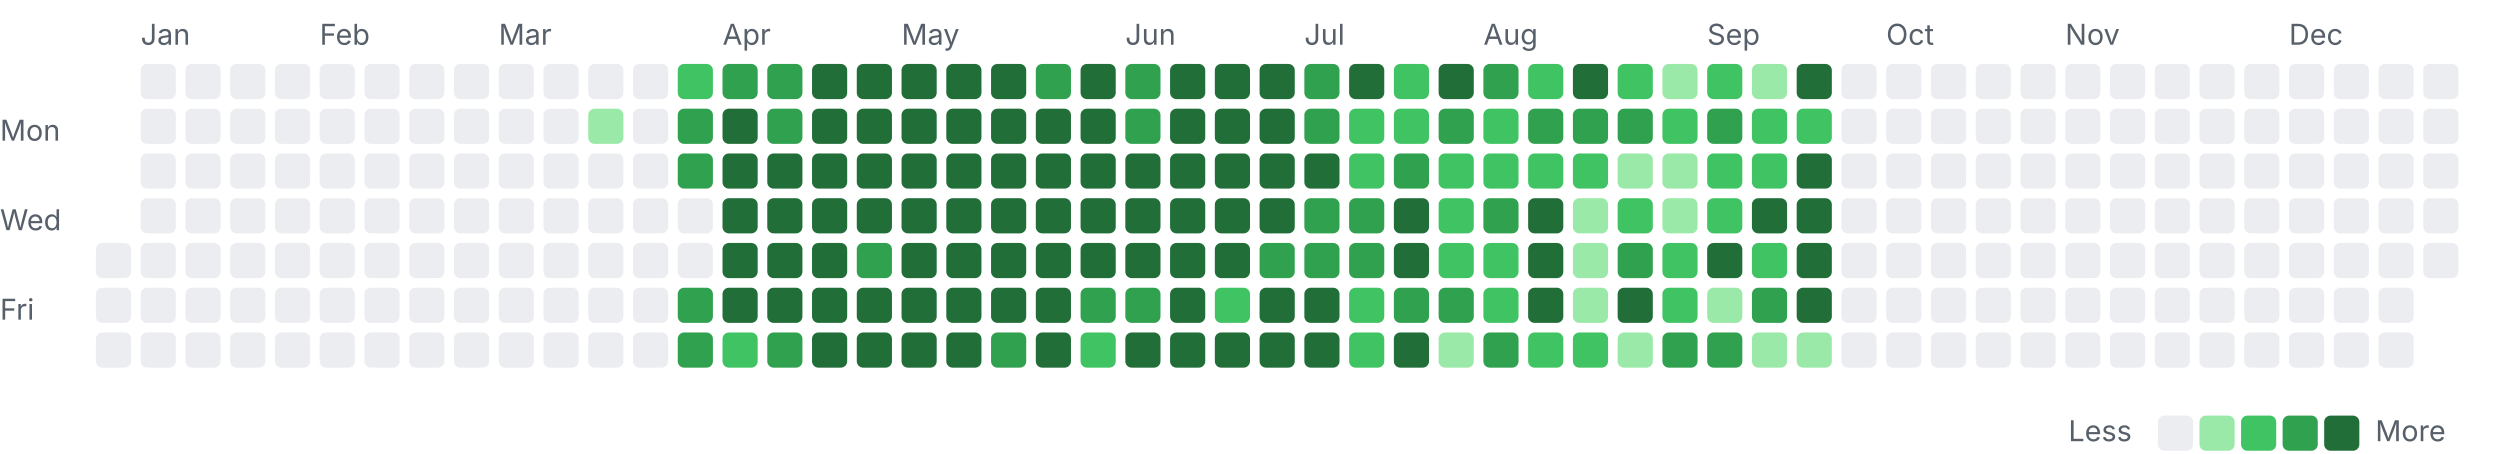
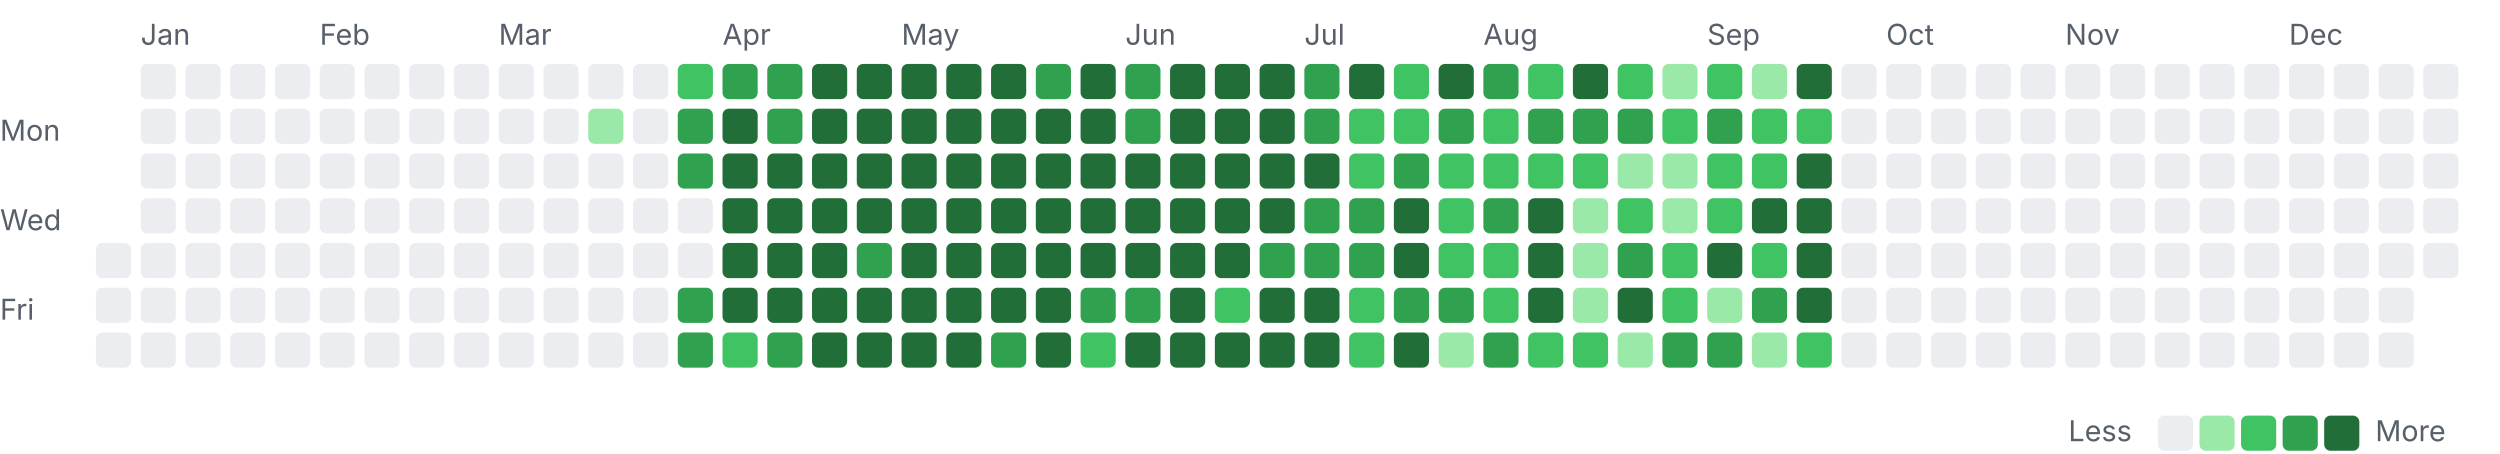
<svg xmlns="http://www.w3.org/2000/svg" width="782" height="142" viewBox="0 0 782 142">
  <style>.l0{fill:#ebedf0}.l1{fill:#9be9a8}.l2{fill:#40c463}.l3{fill:#30a14e}.l4{fill:#216e39} .lbl{fill:#57606a;font:9px -apple-system,Segoe UI,sans-serif}@media(prefers-color-scheme:dark){.l0{fill:#161b22}.l1{fill:#0e4429}.l2{fill:#006d32}.l3{fill:#26a641}.l4{fill:#39d353} .lbl{fill:#8b949e}}</style>
  <text class="lbl" x="44" y="14">Jan</text>
  <text class="lbl" x="100" y="14">Feb</text>
  <text class="lbl" x="156" y="14">Mar</text>
  <text class="lbl" x="226" y="14">Apr</text>
  <text class="lbl" x="282" y="14">May</text>
  <text class="lbl" x="352" y="14">Jun</text>
  <text class="lbl" x="408" y="14">Jul</text>
  <text class="lbl" x="464" y="14">Aug</text>
  <text class="lbl" x="534" y="14">Sep</text>
  <text class="lbl" x="590" y="14">Oct</text>
  <text class="lbl" x="646" y="14">Nov</text>
  <text class="lbl" x="716" y="14">Dec</text>
  <text class="lbl" x="0" y="44">Mon</text>
  <text class="lbl" x="0" y="72">Wed</text>
  <text class="lbl" x="0" y="100">Fri</text>
  <rect class="l0" x="30" y="76" width="11" height="11" rx="2" />
  <rect class="l0" x="30" y="90" width="11" height="11" rx="2" />
  <rect class="l0" x="30" y="104" width="11" height="11" rx="2" />
  <rect class="l0" x="44" y="20" width="11" height="11" rx="2" />
  <rect class="l0" x="44" y="34" width="11" height="11" rx="2" />
  <rect class="l0" x="44" y="48" width="11" height="11" rx="2" />
  <rect class="l0" x="44" y="62" width="11" height="11" rx="2" />
  <rect class="l0" x="44" y="76" width="11" height="11" rx="2" />
  <rect class="l0" x="44" y="90" width="11" height="11" rx="2" />
  <rect class="l0" x="44" y="104" width="11" height="11" rx="2" />
  <rect class="l0" x="58" y="20" width="11" height="11" rx="2" />
  <rect class="l0" x="58" y="34" width="11" height="11" rx="2" />
  <rect class="l0" x="58" y="48" width="11" height="11" rx="2" />
  <rect class="l0" x="58" y="62" width="11" height="11" rx="2" />
  <rect class="l0" x="58" y="76" width="11" height="11" rx="2" />
  <rect class="l0" x="58" y="90" width="11" height="11" rx="2" />
  <rect class="l0" x="58" y="104" width="11" height="11" rx="2" />
  <rect class="l0" x="72" y="20" width="11" height="11" rx="2" />
  <rect class="l0" x="72" y="34" width="11" height="11" rx="2" />
  <rect class="l0" x="72" y="48" width="11" height="11" rx="2" />
  <rect class="l0" x="72" y="62" width="11" height="11" rx="2" />
  <rect class="l0" x="72" y="76" width="11" height="11" rx="2" />
  <rect class="l0" x="72" y="90" width="11" height="11" rx="2" />
  <rect class="l0" x="72" y="104" width="11" height="11" rx="2" />
  <rect class="l0" x="86" y="20" width="11" height="11" rx="2" />
  <rect class="l0" x="86" y="34" width="11" height="11" rx="2" />
  <rect class="l0" x="86" y="48" width="11" height="11" rx="2" />
  <rect class="l0" x="86" y="62" width="11" height="11" rx="2" />
  <rect class="l0" x="86" y="76" width="11" height="11" rx="2" />
  <rect class="l0" x="86" y="90" width="11" height="11" rx="2" />
  <rect class="l0" x="86" y="104" width="11" height="11" rx="2" />
  <rect class="l0" x="100" y="20" width="11" height="11" rx="2" />
  <rect class="l0" x="100" y="34" width="11" height="11" rx="2" />
  <rect class="l0" x="100" y="48" width="11" height="11" rx="2" />
  <rect class="l0" x="100" y="62" width="11" height="11" rx="2" />
  <rect class="l0" x="100" y="76" width="11" height="11" rx="2" />
  <rect class="l0" x="100" y="90" width="11" height="11" rx="2" />
  <rect class="l0" x="100" y="104" width="11" height="11" rx="2" />
  <rect class="l0" x="114" y="20" width="11" height="11" rx="2" />
  <rect class="l0" x="114" y="34" width="11" height="11" rx="2" />
  <rect class="l0" x="114" y="48" width="11" height="11" rx="2" />
  <rect class="l0" x="114" y="62" width="11" height="11" rx="2" />
  <rect class="l0" x="114" y="76" width="11" height="11" rx="2" />
  <rect class="l0" x="114" y="90" width="11" height="11" rx="2" />
  <rect class="l0" x="114" y="104" width="11" height="11" rx="2" />
  <rect class="l0" x="128" y="20" width="11" height="11" rx="2" />
  <rect class="l0" x="128" y="34" width="11" height="11" rx="2" />
  <rect class="l0" x="128" y="48" width="11" height="11" rx="2" />
  <rect class="l0" x="128" y="62" width="11" height="11" rx="2" />
  <rect class="l0" x="128" y="76" width="11" height="11" rx="2" />
  <rect class="l0" x="128" y="90" width="11" height="11" rx="2" />
  <rect class="l0" x="128" y="104" width="11" height="11" rx="2" />
  <rect class="l0" x="142" y="20" width="11" height="11" rx="2" />
  <rect class="l0" x="142" y="34" width="11" height="11" rx="2" />
  <rect class="l0" x="142" y="48" width="11" height="11" rx="2" />
  <rect class="l0" x="142" y="62" width="11" height="11" rx="2" />
  <rect class="l0" x="142" y="76" width="11" height="11" rx="2" />
  <rect class="l0" x="142" y="90" width="11" height="11" rx="2" />
  <rect class="l0" x="142" y="104" width="11" height="11" rx="2" />
  <rect class="l0" x="156" y="20" width="11" height="11" rx="2" />
  <rect class="l0" x="156" y="34" width="11" height="11" rx="2" />
  <rect class="l0" x="156" y="48" width="11" height="11" rx="2" />
  <rect class="l0" x="156" y="62" width="11" height="11" rx="2" />
  <rect class="l0" x="156" y="76" width="11" height="11" rx="2" />
  <rect class="l0" x="156" y="90" width="11" height="11" rx="2" />
  <rect class="l0" x="156" y="104" width="11" height="11" rx="2" />
  <rect class="l0" x="170" y="20" width="11" height="11" rx="2" />
  <rect class="l0" x="170" y="34" width="11" height="11" rx="2" />
  <rect class="l0" x="170" y="48" width="11" height="11" rx="2" />
  <rect class="l0" x="170" y="62" width="11" height="11" rx="2" />
  <rect class="l0" x="170" y="76" width="11" height="11" rx="2" />
  <rect class="l0" x="170" y="90" width="11" height="11" rx="2" />
  <rect class="l0" x="170" y="104" width="11" height="11" rx="2" />
  <rect class="l0" x="184" y="20" width="11" height="11" rx="2" />
  <rect class="l1" x="184" y="34" width="11" height="11" rx="2" />
  <rect class="l0" x="184" y="48" width="11" height="11" rx="2" />
  <rect class="l0" x="184" y="62" width="11" height="11" rx="2" />
  <rect class="l0" x="184" y="76" width="11" height="11" rx="2" />
  <rect class="l0" x="184" y="90" width="11" height="11" rx="2" />
  <rect class="l0" x="184" y="104" width="11" height="11" rx="2" />
  <rect class="l0" x="198" y="20" width="11" height="11" rx="2" />
  <rect class="l0" x="198" y="34" width="11" height="11" rx="2" />
  <rect class="l0" x="198" y="48" width="11" height="11" rx="2" />
  <rect class="l0" x="198" y="62" width="11" height="11" rx="2" />
  <rect class="l0" x="198" y="76" width="11" height="11" rx="2" />
  <rect class="l0" x="198" y="90" width="11" height="11" rx="2" />
  <rect class="l0" x="198" y="104" width="11" height="11" rx="2" />
  <rect class="l2" x="212" y="20" width="11" height="11" rx="2" />
  <rect class="l3" x="212" y="34" width="11" height="11" rx="2" />
  <rect class="l3" x="212" y="48" width="11" height="11" rx="2" />
  <rect class="l0" x="212" y="62" width="11" height="11" rx="2" />
  <rect class="l0" x="212" y="76" width="11" height="11" rx="2" />
  <rect class="l3" x="212" y="90" width="11" height="11" rx="2" />
  <rect class="l3" x="212" y="104" width="11" height="11" rx="2" />
  <rect class="l3" x="226" y="20" width="11" height="11" rx="2" />
  <rect class="l4" x="226" y="34" width="11" height="11" rx="2" />
  <rect class="l4" x="226" y="48" width="11" height="11" rx="2" />
  <rect class="l4" x="226" y="62" width="11" height="11" rx="2" />
  <rect class="l4" x="226" y="76" width="11" height="11" rx="2" />
  <rect class="l4" x="226" y="90" width="11" height="11" rx="2" />
  <rect class="l2" x="226" y="104" width="11" height="11" rx="2" />
  <rect class="l3" x="240" y="20" width="11" height="11" rx="2" />
  <rect class="l3" x="240" y="34" width="11" height="11" rx="2" />
  <rect class="l4" x="240" y="48" width="11" height="11" rx="2" />
  <rect class="l4" x="240" y="62" width="11" height="11" rx="2" />
  <rect class="l4" x="240" y="76" width="11" height="11" rx="2" />
  <rect class="l4" x="240" y="90" width="11" height="11" rx="2" />
  <rect class="l3" x="240" y="104" width="11" height="11" rx="2" />
  <rect class="l4" x="254" y="20" width="11" height="11" rx="2" />
  <rect class="l4" x="254" y="34" width="11" height="11" rx="2" />
  <rect class="l4" x="254" y="48" width="11" height="11" rx="2" />
  <rect class="l4" x="254" y="62" width="11" height="11" rx="2" />
  <rect class="l4" x="254" y="76" width="11" height="11" rx="2" />
  <rect class="l4" x="254" y="90" width="11" height="11" rx="2" />
  <rect class="l4" x="254" y="104" width="11" height="11" rx="2" />
  <rect class="l4" x="268" y="20" width="11" height="11" rx="2" />
  <rect class="l4" x="268" y="34" width="11" height="11" rx="2" />
  <rect class="l4" x="268" y="48" width="11" height="11" rx="2" />
  <rect class="l4" x="268" y="62" width="11" height="11" rx="2" />
  <rect class="l3" x="268" y="76" width="11" height="11" rx="2" />
  <rect class="l4" x="268" y="90" width="11" height="11" rx="2" />
  <rect class="l4" x="268" y="104" width="11" height="11" rx="2" />
  <rect class="l4" x="282" y="20" width="11" height="11" rx="2" />
  <rect class="l4" x="282" y="34" width="11" height="11" rx="2" />
  <rect class="l4" x="282" y="48" width="11" height="11" rx="2" />
  <rect class="l4" x="282" y="62" width="11" height="11" rx="2" />
  <rect class="l4" x="282" y="76" width="11" height="11" rx="2" />
  <rect class="l4" x="282" y="90" width="11" height="11" rx="2" />
  <rect class="l4" x="282" y="104" width="11" height="11" rx="2" />
  <rect class="l4" x="296" y="20" width="11" height="11" rx="2" />
  <rect class="l4" x="296" y="34" width="11" height="11" rx="2" />
  <rect class="l4" x="296" y="48" width="11" height="11" rx="2" />
  <rect class="l4" x="296" y="62" width="11" height="11" rx="2" />
  <rect class="l4" x="296" y="76" width="11" height="11" rx="2" />
  <rect class="l4" x="296" y="90" width="11" height="11" rx="2" />
  <rect class="l4" x="296" y="104" width="11" height="11" rx="2" />
  <rect class="l4" x="310" y="20" width="11" height="11" rx="2" />
  <rect class="l4" x="310" y="34" width="11" height="11" rx="2" />
  <rect class="l4" x="310" y="48" width="11" height="11" rx="2" />
  <rect class="l4" x="310" y="62" width="11" height="11" rx="2" />
  <rect class="l4" x="310" y="76" width="11" height="11" rx="2" />
  <rect class="l4" x="310" y="90" width="11" height="11" rx="2" />
  <rect class="l3" x="310" y="104" width="11" height="11" rx="2" />
  <rect class="l3" x="324" y="20" width="11" height="11" rx="2" />
  <rect class="l4" x="324" y="34" width="11" height="11" rx="2" />
  <rect class="l4" x="324" y="48" width="11" height="11" rx="2" />
  <rect class="l4" x="324" y="62" width="11" height="11" rx="2" />
  <rect class="l4" x="324" y="76" width="11" height="11" rx="2" />
  <rect class="l4" x="324" y="90" width="11" height="11" rx="2" />
  <rect class="l4" x="324" y="104" width="11" height="11" rx="2" />
  <rect class="l4" x="338" y="20" width="11" height="11" rx="2" />
  <rect class="l4" x="338" y="34" width="11" height="11" rx="2" />
  <rect class="l4" x="338" y="48" width="11" height="11" rx="2" />
  <rect class="l4" x="338" y="62" width="11" height="11" rx="2" />
  <rect class="l4" x="338" y="76" width="11" height="11" rx="2" />
  <rect class="l3" x="338" y="90" width="11" height="11" rx="2" />
  <rect class="l2" x="338" y="104" width="11" height="11" rx="2" />
  <rect class="l3" x="352" y="20" width="11" height="11" rx="2" />
  <rect class="l3" x="352" y="34" width="11" height="11" rx="2" />
  <rect class="l4" x="352" y="48" width="11" height="11" rx="2" />
  <rect class="l4" x="352" y="62" width="11" height="11" rx="2" />
  <rect class="l4" x="352" y="76" width="11" height="11" rx="2" />
  <rect class="l3" x="352" y="90" width="11" height="11" rx="2" />
  <rect class="l4" x="352" y="104" width="11" height="11" rx="2" />
  <rect class="l4" x="366" y="20" width="11" height="11" rx="2" />
  <rect class="l4" x="366" y="34" width="11" height="11" rx="2" />
  <rect class="l4" x="366" y="48" width="11" height="11" rx="2" />
  <rect class="l4" x="366" y="62" width="11" height="11" rx="2" />
  <rect class="l4" x="366" y="76" width="11" height="11" rx="2" />
  <rect class="l4" x="366" y="90" width="11" height="11" rx="2" />
  <rect class="l4" x="366" y="104" width="11" height="11" rx="2" />
  <rect class="l4" x="380" y="20" width="11" height="11" rx="2" />
  <rect class="l4" x="380" y="34" width="11" height="11" rx="2" />
  <rect class="l4" x="380" y="48" width="11" height="11" rx="2" />
  <rect class="l4" x="380" y="62" width="11" height="11" rx="2" />
  <rect class="l4" x="380" y="76" width="11" height="11" rx="2" />
  <rect class="l2" x="380" y="90" width="11" height="11" rx="2" />
  <rect class="l4" x="380" y="104" width="11" height="11" rx="2" />
  <rect class="l4" x="394" y="20" width="11" height="11" rx="2" />
  <rect class="l4" x="394" y="34" width="11" height="11" rx="2" />
  <rect class="l4" x="394" y="48" width="11" height="11" rx="2" />
  <rect class="l4" x="394" y="62" width="11" height="11" rx="2" />
  <rect class="l3" x="394" y="76" width="11" height="11" rx="2" />
  <rect class="l4" x="394" y="90" width="11" height="11" rx="2" />
  <rect class="l4" x="394" y="104" width="11" height="11" rx="2" />
  <rect class="l3" x="408" y="20" width="11" height="11" rx="2" />
  <rect class="l3" x="408" y="34" width="11" height="11" rx="2" />
  <rect class="l4" x="408" y="48" width="11" height="11" rx="2" />
  <rect class="l3" x="408" y="62" width="11" height="11" rx="2" />
  <rect class="l3" x="408" y="76" width="11" height="11" rx="2" />
  <rect class="l4" x="408" y="90" width="11" height="11" rx="2" />
  <rect class="l4" x="408" y="104" width="11" height="11" rx="2" />
  <rect class="l4" x="422" y="20" width="11" height="11" rx="2" />
  <rect class="l2" x="422" y="34" width="11" height="11" rx="2" />
  <rect class="l2" x="422" y="48" width="11" height="11" rx="2" />
  <rect class="l3" x="422" y="62" width="11" height="11" rx="2" />
  <rect class="l3" x="422" y="76" width="11" height="11" rx="2" />
  <rect class="l2" x="422" y="90" width="11" height="11" rx="2" />
  <rect class="l2" x="422" y="104" width="11" height="11" rx="2" />
  <rect class="l2" x="436" y="20" width="11" height="11" rx="2" />
  <rect class="l2" x="436" y="34" width="11" height="11" rx="2" />
  <rect class="l3" x="436" y="48" width="11" height="11" rx="2" />
  <rect class="l4" x="436" y="62" width="11" height="11" rx="2" />
  <rect class="l4" x="436" y="76" width="11" height="11" rx="2" />
  <rect class="l3" x="436" y="90" width="11" height="11" rx="2" />
  <rect class="l4" x="436" y="104" width="11" height="11" rx="2" />
  <rect class="l4" x="450" y="20" width="11" height="11" rx="2" />
  <rect class="l3" x="450" y="34" width="11" height="11" rx="2" />
  <rect class="l2" x="450" y="48" width="11" height="11" rx="2" />
  <rect class="l2" x="450" y="62" width="11" height="11" rx="2" />
  <rect class="l2" x="450" y="76" width="11" height="11" rx="2" />
  <rect class="l3" x="450" y="90" width="11" height="11" rx="2" />
  <rect class="l1" x="450" y="104" width="11" height="11" rx="2" />
  <rect class="l3" x="464" y="20" width="11" height="11" rx="2" />
  <rect class="l2" x="464" y="34" width="11" height="11" rx="2" />
  <rect class="l2" x="464" y="48" width="11" height="11" rx="2" />
  <rect class="l3" x="464" y="62" width="11" height="11" rx="2" />
  <rect class="l2" x="464" y="76" width="11" height="11" rx="2" />
  <rect class="l2" x="464" y="90" width="11" height="11" rx="2" />
  <rect class="l3" x="464" y="104" width="11" height="11" rx="2" />
  <rect class="l2" x="478" y="20" width="11" height="11" rx="2" />
  <rect class="l3" x="478" y="34" width="11" height="11" rx="2" />
  <rect class="l2" x="478" y="48" width="11" height="11" rx="2" />
  <rect class="l4" x="478" y="62" width="11" height="11" rx="2" />
  <rect class="l4" x="478" y="76" width="11" height="11" rx="2" />
  <rect class="l4" x="478" y="90" width="11" height="11" rx="2" />
  <rect class="l2" x="478" y="104" width="11" height="11" rx="2" />
  <rect class="l4" x="492" y="20" width="11" height="11" rx="2" />
  <rect class="l3" x="492" y="34" width="11" height="11" rx="2" />
  <rect class="l2" x="492" y="48" width="11" height="11" rx="2" />
  <rect class="l1" x="492" y="62" width="11" height="11" rx="2" />
  <rect class="l1" x="492" y="76" width="11" height="11" rx="2" />
  <rect class="l1" x="492" y="90" width="11" height="11" rx="2" />
  <rect class="l2" x="492" y="104" width="11" height="11" rx="2" />
  <rect class="l2" x="506" y="20" width="11" height="11" rx="2" />
  <rect class="l3" x="506" y="34" width="11" height="11" rx="2" />
  <rect class="l1" x="506" y="48" width="11" height="11" rx="2" />
  <rect class="l2" x="506" y="62" width="11" height="11" rx="2" />
  <rect class="l3" x="506" y="76" width="11" height="11" rx="2" />
  <rect class="l4" x="506" y="90" width="11" height="11" rx="2" />
  <rect class="l1" x="506" y="104" width="11" height="11" rx="2" />
  <rect class="l1" x="520" y="20" width="11" height="11" rx="2" />
  <rect class="l2" x="520" y="34" width="11" height="11" rx="2" />
  <rect class="l1" x="520" y="48" width="11" height="11" rx="2" />
  <rect class="l1" x="520" y="62" width="11" height="11" rx="2" />
  <rect class="l2" x="520" y="76" width="11" height="11" rx="2" />
  <rect class="l2" x="520" y="90" width="11" height="11" rx="2" />
  <rect class="l3" x="520" y="104" width="11" height="11" rx="2" />
  <rect class="l2" x="534" y="20" width="11" height="11" rx="2" />
  <rect class="l3" x="534" y="34" width="11" height="11" rx="2" />
  <rect class="l2" x="534" y="48" width="11" height="11" rx="2" />
  <rect class="l2" x="534" y="62" width="11" height="11" rx="2" />
  <rect class="l4" x="534" y="76" width="11" height="11" rx="2" />
  <rect class="l1" x="534" y="90" width="11" height="11" rx="2" />
  <rect class="l3" x="534" y="104" width="11" height="11" rx="2" />
  <rect class="l1" x="548" y="20" width="11" height="11" rx="2" />
  <rect class="l2" x="548" y="34" width="11" height="11" rx="2" />
  <rect class="l2" x="548" y="48" width="11" height="11" rx="2" />
  <rect class="l4" x="548" y="62" width="11" height="11" rx="2" />
  <rect class="l2" x="548" y="76" width="11" height="11" rx="2" />
  <rect class="l3" x="548" y="90" width="11" height="11" rx="2" />
  <rect class="l1" x="548" y="104" width="11" height="11" rx="2" />
  <rect class="l4" x="562" y="20" width="11" height="11" rx="2" />
  <rect class="l2" x="562" y="34" width="11" height="11" rx="2" />
  <rect class="l4" x="562" y="48" width="11" height="11" rx="2" />
  <rect class="l4" x="562" y="62" width="11" height="11" rx="2" />
  <rect class="l4" x="562" y="76" width="11" height="11" rx="2" />
  <rect class="l4" x="562" y="90" width="11" height="11" rx="2" />
-   <rect class="l1" x="562" y="104" width="11" height="11" rx="2" />
+   <rect class="l2" x="562" y="104" width="11" height="11" rx="2" />
  <rect class="l0" x="576" y="20" width="11" height="11" rx="2" />
  <rect class="l0" x="576" y="34" width="11" height="11" rx="2" />
  <rect class="l0" x="576" y="48" width="11" height="11" rx="2" />
  <rect class="l0" x="576" y="62" width="11" height="11" rx="2" />
  <rect class="l0" x="576" y="76" width="11" height="11" rx="2" />
  <rect class="l0" x="576" y="90" width="11" height="11" rx="2" />
  <rect class="l0" x="576" y="104" width="11" height="11" rx="2" />
  <rect class="l0" x="590" y="20" width="11" height="11" rx="2" />
  <rect class="l0" x="590" y="34" width="11" height="11" rx="2" />
  <rect class="l0" x="590" y="48" width="11" height="11" rx="2" />
  <rect class="l0" x="590" y="62" width="11" height="11" rx="2" />
  <rect class="l0" x="590" y="76" width="11" height="11" rx="2" />
  <rect class="l0" x="590" y="90" width="11" height="11" rx="2" />
  <rect class="l0" x="590" y="104" width="11" height="11" rx="2" />
  <rect class="l0" x="604" y="20" width="11" height="11" rx="2" />
  <rect class="l0" x="604" y="34" width="11" height="11" rx="2" />
  <rect class="l0" x="604" y="48" width="11" height="11" rx="2" />
  <rect class="l0" x="604" y="62" width="11" height="11" rx="2" />
  <rect class="l0" x="604" y="76" width="11" height="11" rx="2" />
  <rect class="l0" x="604" y="90" width="11" height="11" rx="2" />
  <rect class="l0" x="604" y="104" width="11" height="11" rx="2" />
  <rect class="l0" x="618" y="20" width="11" height="11" rx="2" />
  <rect class="l0" x="618" y="34" width="11" height="11" rx="2" />
  <rect class="l0" x="618" y="48" width="11" height="11" rx="2" />
  <rect class="l0" x="618" y="62" width="11" height="11" rx="2" />
  <rect class="l0" x="618" y="76" width="11" height="11" rx="2" />
  <rect class="l0" x="618" y="90" width="11" height="11" rx="2" />
  <rect class="l0" x="618" y="104" width="11" height="11" rx="2" />
  <rect class="l0" x="632" y="20" width="11" height="11" rx="2" />
  <rect class="l0" x="632" y="34" width="11" height="11" rx="2" />
  <rect class="l0" x="632" y="48" width="11" height="11" rx="2" />
  <rect class="l0" x="632" y="62" width="11" height="11" rx="2" />
  <rect class="l0" x="632" y="76" width="11" height="11" rx="2" />
  <rect class="l0" x="632" y="90" width="11" height="11" rx="2" />
  <rect class="l0" x="632" y="104" width="11" height="11" rx="2" />
  <rect class="l0" x="646" y="20" width="11" height="11" rx="2" />
  <rect class="l0" x="646" y="34" width="11" height="11" rx="2" />
  <rect class="l0" x="646" y="48" width="11" height="11" rx="2" />
  <rect class="l0" x="646" y="62" width="11" height="11" rx="2" />
  <rect class="l0" x="646" y="76" width="11" height="11" rx="2" />
  <rect class="l0" x="646" y="90" width="11" height="11" rx="2" />
  <rect class="l0" x="646" y="104" width="11" height="11" rx="2" />
  <rect class="l0" x="660" y="20" width="11" height="11" rx="2" />
  <rect class="l0" x="660" y="34" width="11" height="11" rx="2" />
  <rect class="l0" x="660" y="48" width="11" height="11" rx="2" />
  <rect class="l0" x="660" y="62" width="11" height="11" rx="2" />
  <rect class="l0" x="660" y="76" width="11" height="11" rx="2" />
  <rect class="l0" x="660" y="90" width="11" height="11" rx="2" />
  <rect class="l0" x="660" y="104" width="11" height="11" rx="2" />
  <rect class="l0" x="674" y="20" width="11" height="11" rx="2" />
  <rect class="l0" x="674" y="34" width="11" height="11" rx="2" />
  <rect class="l0" x="674" y="48" width="11" height="11" rx="2" />
  <rect class="l0" x="674" y="62" width="11" height="11" rx="2" />
  <rect class="l0" x="674" y="76" width="11" height="11" rx="2" />
  <rect class="l0" x="674" y="90" width="11" height="11" rx="2" />
  <rect class="l0" x="674" y="104" width="11" height="11" rx="2" />
  <rect class="l0" x="688" y="20" width="11" height="11" rx="2" />
  <rect class="l0" x="688" y="34" width="11" height="11" rx="2" />
  <rect class="l0" x="688" y="48" width="11" height="11" rx="2" />
  <rect class="l0" x="688" y="62" width="11" height="11" rx="2" />
  <rect class="l0" x="688" y="76" width="11" height="11" rx="2" />
  <rect class="l0" x="688" y="90" width="11" height="11" rx="2" />
  <rect class="l0" x="688" y="104" width="11" height="11" rx="2" />
  <rect class="l0" x="702" y="20" width="11" height="11" rx="2" />
  <rect class="l0" x="702" y="34" width="11" height="11" rx="2" />
  <rect class="l0" x="702" y="48" width="11" height="11" rx="2" />
  <rect class="l0" x="702" y="62" width="11" height="11" rx="2" />
  <rect class="l0" x="702" y="76" width="11" height="11" rx="2" />
  <rect class="l0" x="702" y="90" width="11" height="11" rx="2" />
  <rect class="l0" x="702" y="104" width="11" height="11" rx="2" />
  <rect class="l0" x="716" y="20" width="11" height="11" rx="2" />
  <rect class="l0" x="716" y="34" width="11" height="11" rx="2" />
  <rect class="l0" x="716" y="48" width="11" height="11" rx="2" />
  <rect class="l0" x="716" y="62" width="11" height="11" rx="2" />
  <rect class="l0" x="716" y="76" width="11" height="11" rx="2" />
  <rect class="l0" x="716" y="90" width="11" height="11" rx="2" />
  <rect class="l0" x="716" y="104" width="11" height="11" rx="2" />
  <rect class="l0" x="730" y="20" width="11" height="11" rx="2" />
  <rect class="l0" x="730" y="34" width="11" height="11" rx="2" />
  <rect class="l0" x="730" y="48" width="11" height="11" rx="2" />
  <rect class="l0" x="730" y="62" width="11" height="11" rx="2" />
  <rect class="l0" x="730" y="76" width="11" height="11" rx="2" />
  <rect class="l0" x="730" y="90" width="11" height="11" rx="2" />
  <rect class="l0" x="730" y="104" width="11" height="11" rx="2" />
  <rect class="l0" x="744" y="20" width="11" height="11" rx="2" />
  <rect class="l0" x="744" y="34" width="11" height="11" rx="2" />
  <rect class="l0" x="744" y="48" width="11" height="11" rx="2" />
  <rect class="l0" x="744" y="62" width="11" height="11" rx="2" />
  <rect class="l0" x="744" y="76" width="11" height="11" rx="2" />
  <rect class="l0" x="744" y="90" width="11" height="11" rx="2" />
  <rect class="l0" x="744" y="104" width="11" height="11" rx="2" />
  <rect class="l0" x="758" y="20" width="11" height="11" rx="2" />
  <rect class="l0" x="758" y="34" width="11" height="11" rx="2" />
  <rect class="l0" x="758" y="48" width="11" height="11" rx="2" />
  <rect class="l0" x="758" y="62" width="11" height="11" rx="2" />
  <rect class="l0" x="758" y="76" width="11" height="11" rx="2" />
  <text class="lbl" x="647" y="138">Less</text>
  <rect class="l0" x="675" y="130" width="11" height="11" rx="2" />
  <rect class="l1" x="688" y="130" width="11" height="11" rx="2" />
  <rect class="l2" x="701" y="130" width="11" height="11" rx="2" />
  <rect class="l3" x="714" y="130" width="11" height="11" rx="2" />
  <rect class="l4" x="727" y="130" width="11" height="11" rx="2" />
  <text class="lbl" x="743" y="138">More</text>
</svg>
